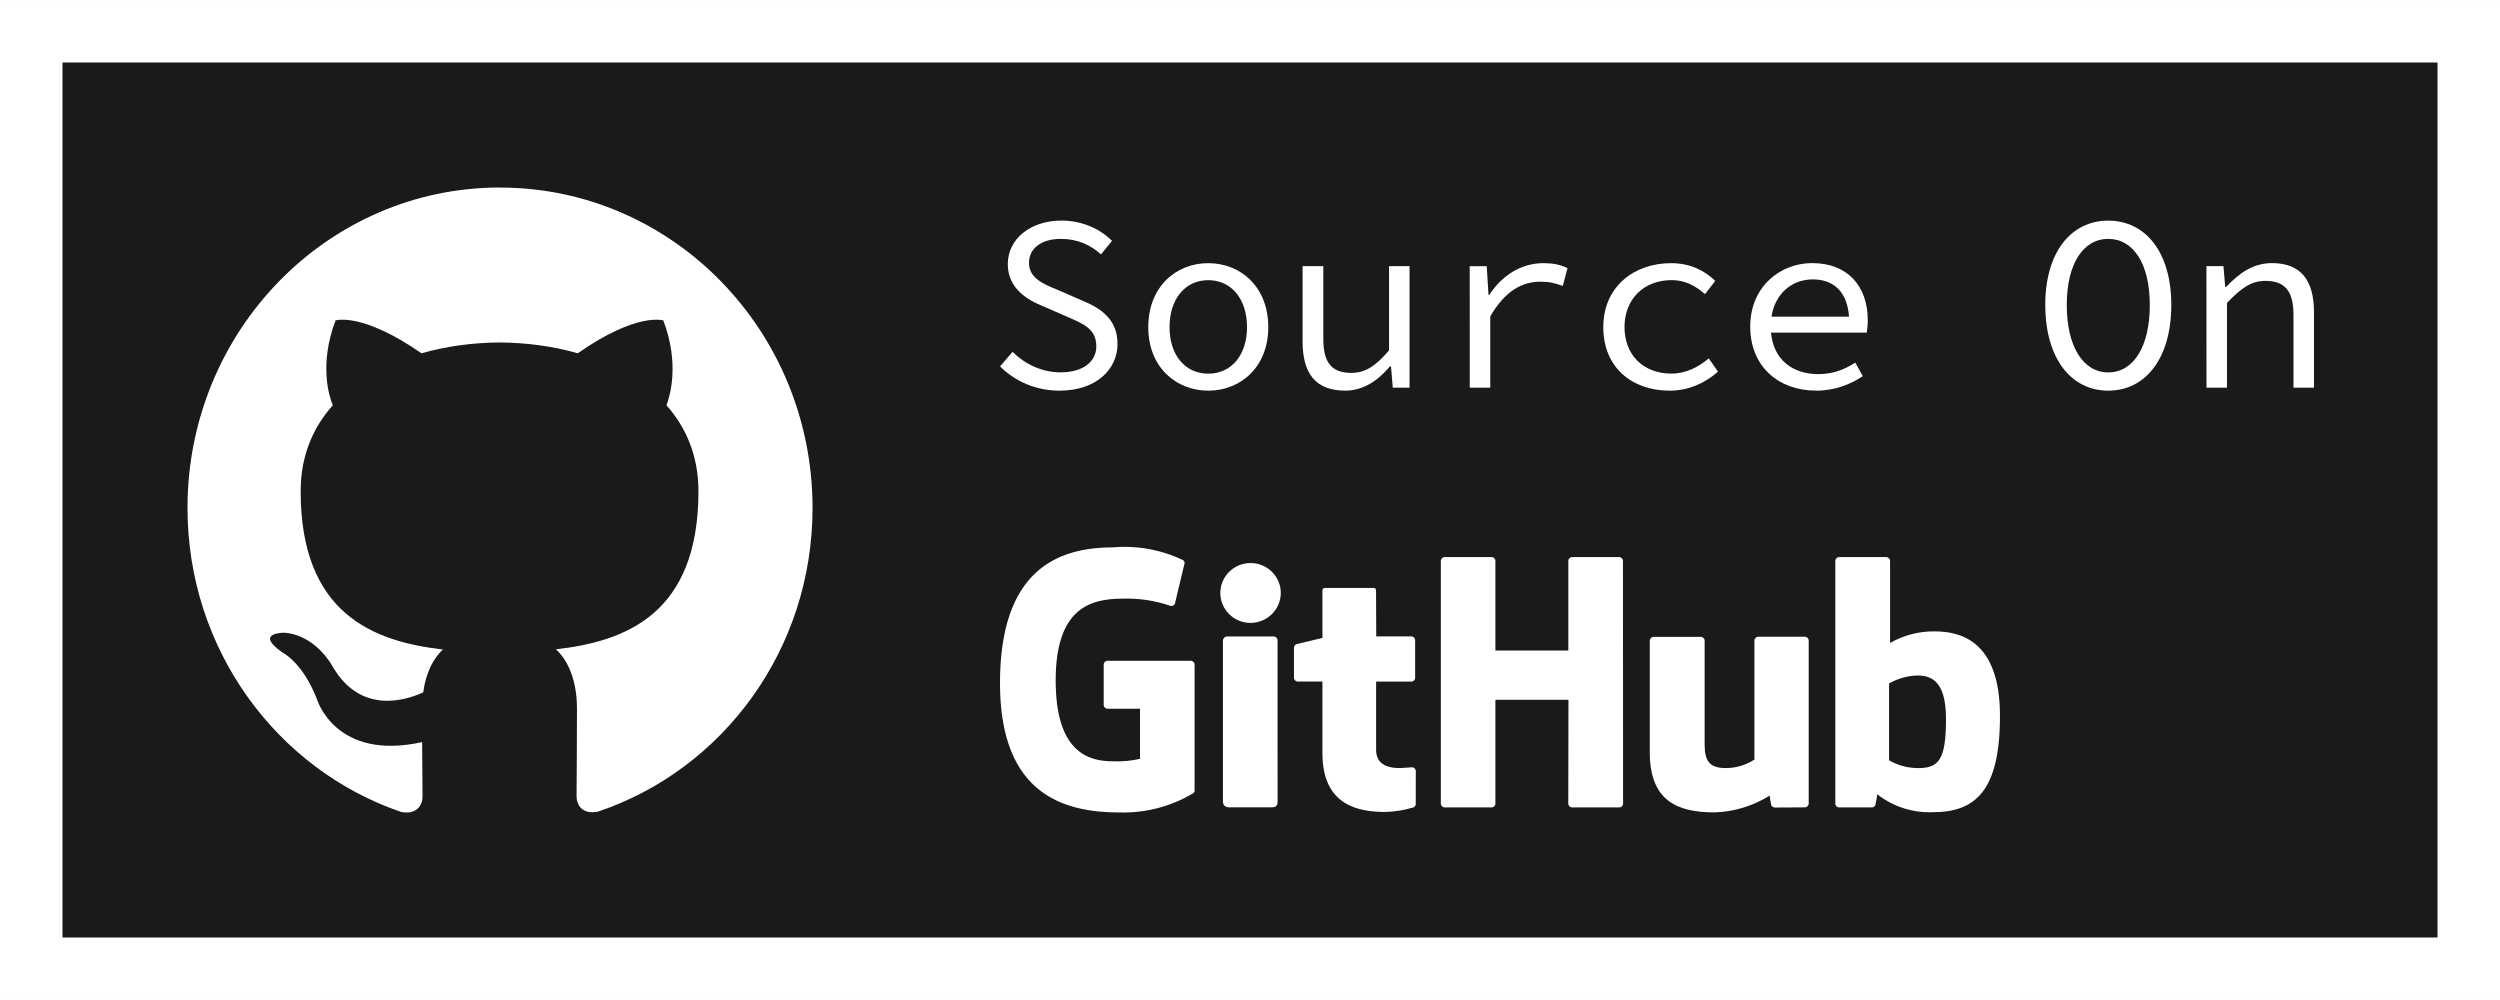
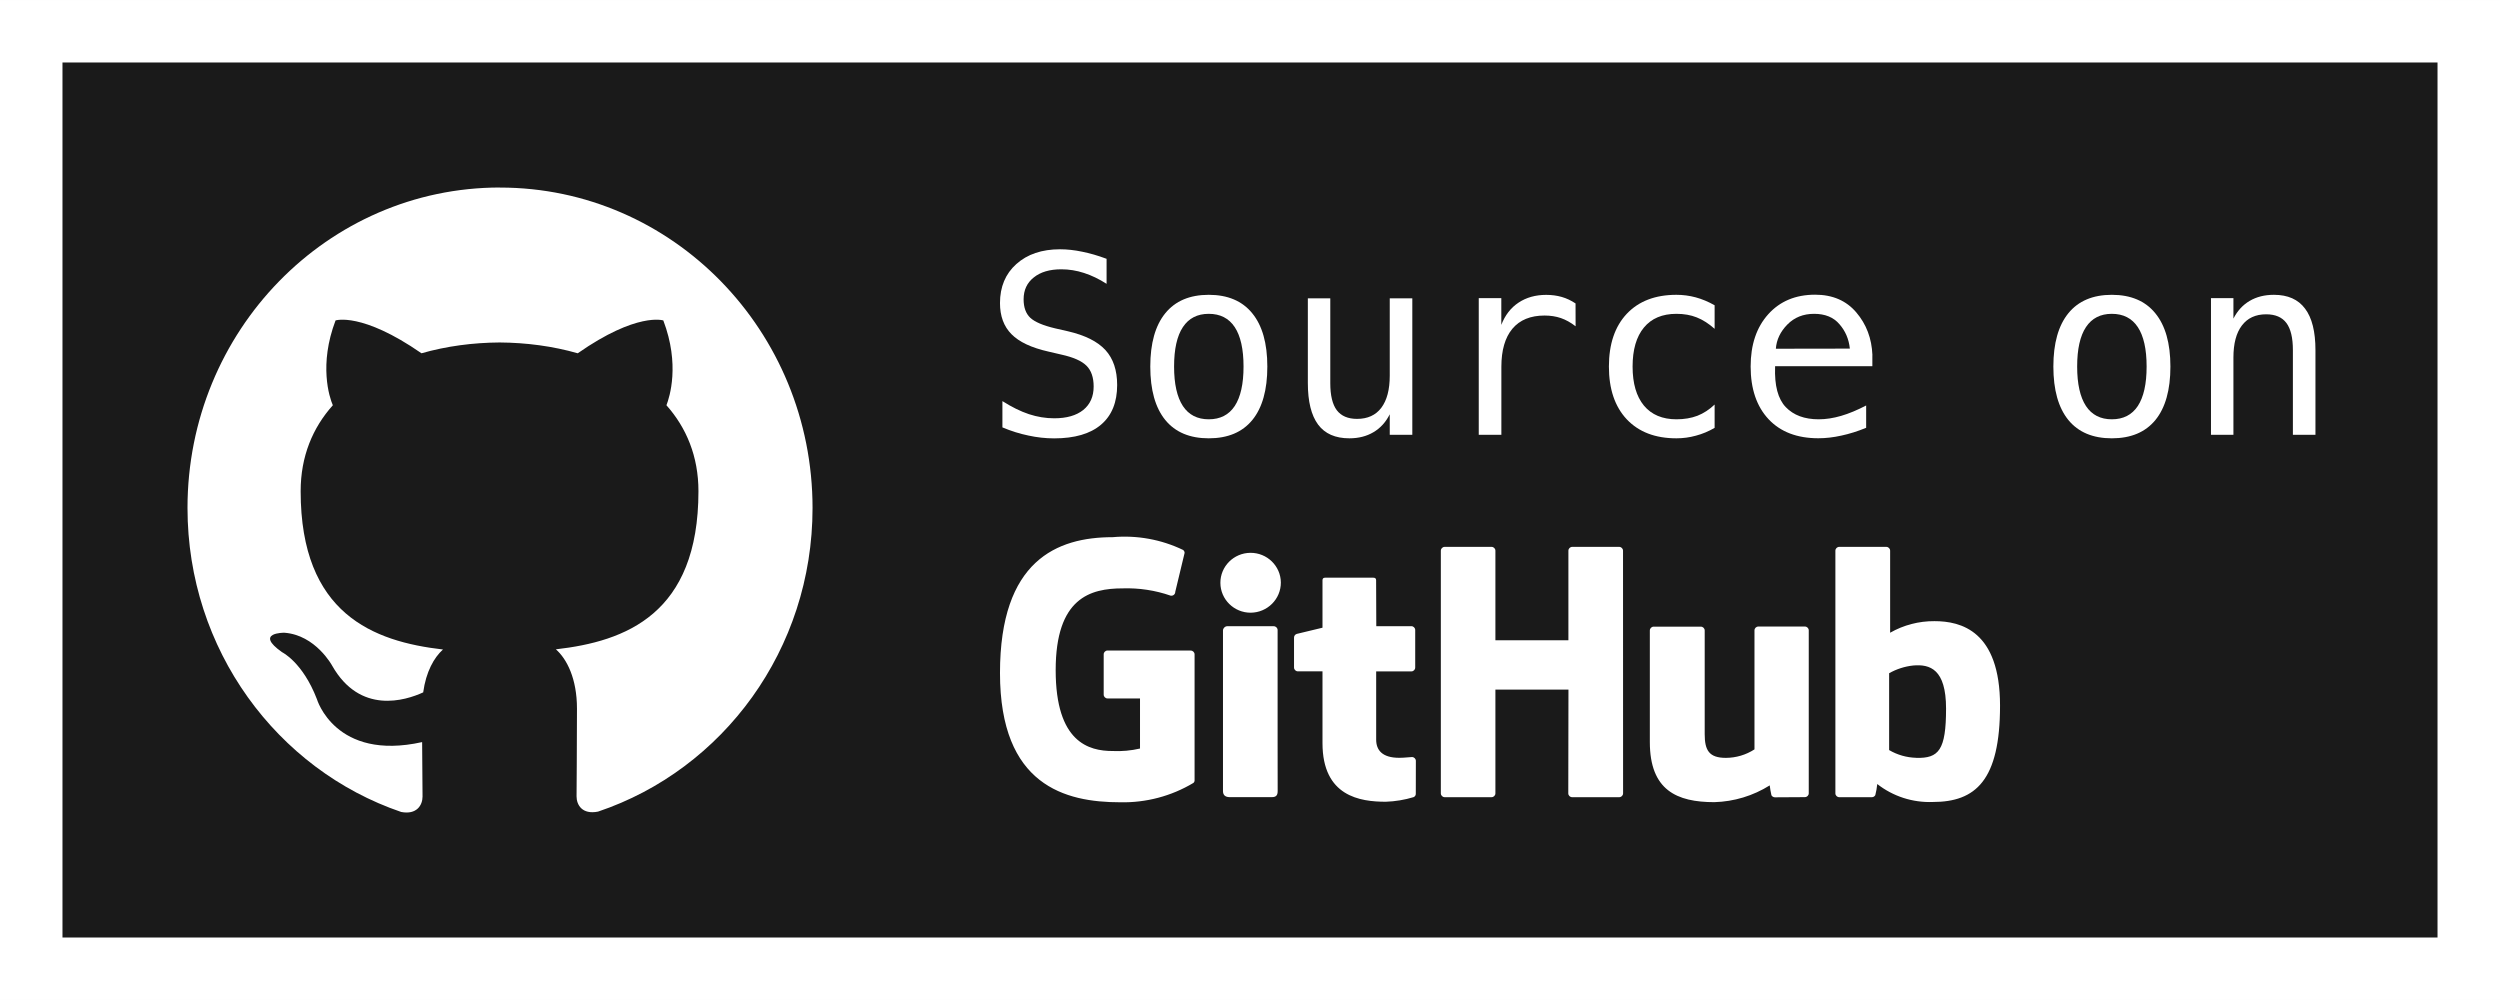
<svg xmlns="http://www.w3.org/2000/svg" width="160" height="64" viewBox="0 0 42.333 16.933" version="1.1" id="svg5" xml:space="preserve">
  <defs id="defs2">
    <clipPath clipPathUnits="userSpaceOnUse" id="clipPath700">
      <g id="g704" transform="translate(-177.2812,-151.0127)">
        <path d="M 0,576 H 576 V 0 H 0 Z" id="path702" />
      </g>
    </clipPath>
    <clipPath clipPathUnits="userSpaceOnUse" id="clipPath694">
      <g id="g698" transform="translate(-333.2646,-187.751)">
        <path d="M 0,576 H 576 V 0 H 0 Z" id="path696" />
      </g>
    </clipPath>
    <clipPath clipPathUnits="userSpaceOnUse" id="clipPath688">
      <g id="g692" transform="translate(-209.4404,-176.0498)">
        <path d="M 0,576 H 576 V 0 H 0 Z" id="path690" />
      </g>
    </clipPath>
    <clipPath clipPathUnits="userSpaceOnUse" id="clipPath682">
      <g id="g686" transform="translate(-208.2217,-117.3857)">
        <path d="M 0,576 H 576 V 0 H 0 Z" id="path684" />
      </g>
    </clipPath>
    <clipPath clipPathUnits="userSpaceOnUse" id="clipPath676">
      <g id="g680" transform="translate(-398.0322,-159.8369)">
        <path d="M 0,576 H 576 V 0 H 0 Z" id="path678" />
      </g>
    </clipPath>
    <clipPath clipPathUnits="userSpaceOnUse" id="clipPath670">
      <g id="g674" transform="translate(-437.584,-111.5947)">
        <path d="M 0,576 H 576 V 0 H 0 Z" id="path672" />
      </g>
    </clipPath>
    <clipPath clipPathUnits="userSpaceOnUse" id="clipPath664">
      <g id="g668" transform="translate(-257.2017,-159.9785)">
        <path d="M 0,576 H 576 V 0 H 0 Z" id="path666" />
      </g>
    </clipPath>
  </defs>
  <g id="layer1">
    <rect style="fill:#1a1a1a;stroke-width:0.265" id="rect111" width="42.333" height="16.933" x="0" y="0" />
    <path d="M 8.467,3.175 C 5.543,3.175 3.175,5.605 3.175,8.601 c 0,2.398 1.516,4.431 3.618,5.148 0.265,0.051 0.362,-0.117 0.362,-0.261 0,-0.129 -0.004,-0.47 -0.007,-0.922 -1.472,0.327 -1.782,-0.728 -1.782,-0.728 -0.241,-0.626 -0.589,-0.794 -0.589,-0.794 -0.479,-0.336 0.037,-0.33 0.037,-0.33 0.531,0.038 0.811,0.559 0.811,0.559 0.472,0.83 1.239,0.59 1.541,0.451 0.048,-0.351 0.184,-0.59 0.335,-0.726 C 6.326,10.863 5.091,10.397 5.091,8.318 c 0,-0.592 0.205,-1.076 0.545,-1.456 -0.06,-0.137 -0.238,-0.689 0.046,-1.436 0,0 0.443,-0.146 1.455,0.556 0.423,-0.121 0.873,-0.18 1.323,-0.183 0.45,0.003 0.9,0.062 1.323,0.183 1.005,-0.702 1.449,-0.556 1.449,-0.556 0.284,0.747 0.106,1.299 0.053,1.436 0.337,0.38 0.542,0.864 0.542,1.456 0,2.084 -1.237,2.543 -2.414,2.677 0.185,0.163 0.357,0.496 0.357,1.004 0,0.726 -0.007,1.309 -0.007,1.486 0,0.142 0.093,0.312 0.364,0.258 2.117,-0.712 3.632,-2.746 3.632,-5.141 0,-2.997 -2.369,-5.426 -5.292,-5.426" id="path115" style="fill:#ffffff;stroke-width:0.447" />
-     <g aria-label="Source On" id="text288" style="font-size:4.233px;line-height:1.25;stroke-width:0.265">
-       <path d="m 17.941,6.615 c 0.61,0 0.982,-0.351 0.982,-0.792 0,-0.411 -0.271,-0.601 -0.614,-0.741 L 17.92,4.913 C 17.683,4.815 17.424,4.718 17.424,4.451 c 0,-0.25 0.216,-0.406 0.538,-0.406 0.288,0 0.5,0.102 0.682,0.262 l 0.186,-0.229 c -0.203,-0.203 -0.508,-0.343 -0.855,-0.343 -0.529,0 -0.91,0.313 -0.91,0.737 0,0.406 0.322,0.605 0.601,0.715 l 0.398,0.174 c 0.284,0.123 0.5,0.207 0.5,0.504 0,0.258 -0.224,0.44 -0.605,0.44 -0.318,0 -0.605,-0.14 -0.813,-0.347 l -0.212,0.246 c 0.25,0.25 0.601,0.411 1.008,0.411 z" style="font-family:'Source Code Pro';-inkscape-font-specification:'Source Code Pro';fill:#ffffff" id="path4273" />
-       <path d="m 20.46,6.615 c 0.542,0 1.016,-0.394 1.016,-1.075 0,-0.69 -0.474,-1.084 -1.016,-1.084 -0.542,0 -1.016,0.394 -1.016,1.084 0,0.682 0.474,1.075 1.016,1.075 z m 0,-0.288 c -0.394,0 -0.656,-0.317 -0.656,-0.787 0,-0.474 0.262,-0.796 0.656,-0.796 0.394,0 0.656,0.322 0.656,0.796 0,0.47 -0.262,0.787 -0.656,0.787 z" style="font-family:'Source Code Pro';-inkscape-font-specification:'Source Code Pro';fill:#ffffff" id="path4275" />
-       <path d="m 22.771,6.615 c 0.318,0 0.559,-0.169 0.766,-0.411 h 0.017 l 0.03,0.36 h 0.284 V 4.506 h -0.347 v 1.427 c -0.229,0.267 -0.402,0.381 -0.639,0.381 -0.343,0 -0.474,-0.186 -0.474,-0.576 v -1.232 h -0.351 v 1.278 c 0,0.542 0.224,0.83 0.715,0.83 z" style="font-family:'Source Code Pro';-inkscape-font-specification:'Source Code Pro';fill:#ffffff" id="path4277" />
-       <path d="m 24.888,6.564 h 0.347 v -1.206 c 0.246,-0.428 0.538,-0.588 0.847,-0.588 0.161,0 0.237,0.021 0.381,0.072 l 0.08,-0.301 c -0.127,-0.064 -0.254,-0.085 -0.406,-0.085 -0.381,0 -0.703,0.207 -0.919,0.538 h -0.013 l -0.03,-0.487 h -0.288 z" style="font-family:'Source Code Pro';-inkscape-font-specification:'Source Code Pro';fill:#ffffff" id="path4279" />
-       <path d="m 28.274,6.615 c 0.305,0 0.588,-0.119 0.817,-0.322 L 28.935,6.068 c -0.169,0.144 -0.381,0.258 -0.635,0.258 -0.474,0 -0.792,-0.317 -0.792,-0.787 0,-0.474 0.326,-0.796 0.8,-0.796 0.216,0 0.394,0.089 0.563,0.237 L 29.045,4.756 C 28.876,4.591 28.63,4.456 28.296,4.456 c -0.622,0 -1.147,0.394 -1.147,1.084 0,0.682 0.483,1.075 1.126,1.075 z" style="font-family:'Source Code Pro';-inkscape-font-specification:'Source Code Pro';fill:#ffffff" id="path4281" />
-       <path d="m 30.747,6.615 c 0.33,0 0.593,-0.11 0.796,-0.246 l -0.127,-0.229 c -0.186,0.119 -0.381,0.195 -0.627,0.195 -0.428,0 -0.758,-0.237 -0.8,-0.703 h 1.621 c 0.009,-0.055 0.017,-0.131 0.017,-0.212 0,-0.58 -0.347,-0.965 -0.94,-0.965 -0.55,0 -1.05,0.406 -1.05,1.075 0,0.686 0.491,1.084 1.109,1.084 z m -0.051,-1.884 c 0.351,0 0.584,0.207 0.614,0.631 H 29.997 C 30.061,4.955 30.357,4.731 30.696,4.731 Z" style="font-family:'Source Code Pro';-inkscape-font-specification:'Source Code Pro';fill:#ffffff" id="path4283" />
-       <path d="m 35.7,6.615 c 0.627,0 1.067,-0.542 1.067,-1.452 0,-0.897 -0.44,-1.427 -1.067,-1.427 -0.627,0 -1.067,0.529 -1.067,1.427 0,0.91 0.44,1.452 1.067,1.452 z m 0,-0.309 c -0.423,0 -0.703,-0.432 -0.703,-1.143 0,-0.698 0.279,-1.118 0.703,-1.118 0.423,0 0.703,0.419 0.703,1.118 0,0.711 -0.279,1.143 -0.703,1.143 z" style="font-family:'Source Code Pro';-inkscape-font-specification:'Source Code Pro';fill:#ffffff" id="path4285" />
-       <path d="m 37.363,6.564 h 0.347 V 5.129 c 0.241,-0.25 0.406,-0.373 0.652,-0.373 0.339,0 0.474,0.186 0.474,0.576 v 1.232 h 0.347 V 5.285 c 0,-0.542 -0.224,-0.83 -0.711,-0.83 -0.322,0 -0.559,0.174 -0.775,0.402 h -0.017 l -0.03,-0.351 h -0.288 z" style="font-family:'Source Code Pro';-inkscape-font-specification:'Source Code Pro';fill:#ffffff" id="path4287" />
+     <path id="rect1058" style="fill:#ffffff;stroke-width:0.299" d="M 0 0 L 0 1.058 L 0 15.875 L 0 16.14 L 0 16.933 L 42.333 16.933 L 42.333 16.14 L 42.333 15.875 L 42.333 0.794 L 42.333 0 L 0 0 z M 1.058 1.058 L 41.275 1.058 L 41.275 15.875 L 1.058 15.875 L 1.058 1.058 z " />
+     <path id="path3882" style="fill:#ffffff;stroke-width:1.313" d="m 20.162,11.015 h -1.407 a 0.066,0.065 0 0 0 -0.066,0.065 v 0.682 a 0.066,0.065 0 0 0 0.066,0.065 h 0.549 v 0.848 a 1.673,1.655 0 0 1 -0.463,0.042 c -0.403,0 -0.965,-0.146 -0.965,-1.369 0,-1.223 0.585,-1.385 1.135,-1.385 a 2.231,2.208 0 0 1 0.811,0.123 0.066,0.065 0 0 0 0.079,-0.065 L 20.059,9.363 A 0.062,0.061 0 0 0 20.033,9.312 2.264,2.241 0 0 0 18.841,9.096 c -0.944,0 -1.908,0.395 -1.908,2.3 0,1.905 1.105,2.189 2.036,2.189 a 2.292,2.268 0 0 0 1.238,-0.327 0.057,0.056 0 0 0 0.021,-0.05 v -2.127 a 0.066,0.065 0 0 0 -0.066,-0.065 z M 27.483,9.325 a 0.066,0.065 0 0 0 -0.066,-0.065 h -0.793 a 0.066,0.065 0 0 0 -0.066,0.065 v 1.517 H 25.322 V 9.325 a 0.066,0.065 0 0 0 -0.066,-0.065 h -0.792 a 0.066,0.065 0 0 0 -0.066,0.065 v 4.109 a 0.066,0.065 0 0 0 0.066,0.065 h 0.792 a 0.066,0.065 0 0 0 0.066,-0.065 V 11.677 h 1.237 l -0.003,1.757 a 0.066,0.065 0 0 0 0.066,0.065 h 0.796 a 0.066,0.065 0 0 0 0.066,-0.065 z m -5.794,0.538 a 0.512,0.507 0 1 0 -0.511,0.512 0.515,0.51 0 0 0 0.511,-0.512 z m -0.055,2.702 v -1.896 a 0.066,0.065 0 0 0 -0.066,-0.065 h -0.792 a 0.075,0.074 0 0 0 -0.067,0.073 v 2.718 c 0,0.078 0.05,0.103 0.115,0.103 h 0.713 c 0.079,0 0.098,-0.039 0.098,-0.105 z m 8.929,-1.956 h -0.788 a 0.066,0.065 0 0 0 -0.066,0.065 v 2.015 a 0.888,0.879 0 0 1 -0.484,0.144 c -0.284,0 -0.359,-0.127 -0.359,-0.401 v -1.756 a 0.066,0.065 0 0 0 -0.066,-0.065 h -0.797 a 0.066,0.065 0 0 0 -0.066,0.065 v 1.889 c 0,0.818 0.459,1.018 1.093,1.018 a 1.846,1.827 0 0 0 0.937,-0.284 1.682,1.665 0 0 0 0.029,0.167 0.069,0.068 0 0 0 0.058,0.035 l 0.508,-0.003 a 0.066,0.065 0 0 0 0.066,-0.065 v -2.759 a 0.066,0.065 0 0 0 -0.066,-0.065 z m 2.194,-0.091 a 1.48,1.465 0 0 0 -0.751,0.196 V 9.325 a 0.066,0.065 0 0 0 -0.066,-0.065 h -0.795 a 0.066,0.065 0 0 0 -0.066,0.065 v 4.109 a 0.066,0.065 0 0 0 0.066,0.065 h 0.552 a 0.066,0.065 0 0 0 0.058,-0.035 1.284,1.271 0 0 0 0.033,-0.188 1.426,1.411 0 0 0 0.941,0.304 c 0.723,0 1.138,-0.363 1.138,-1.631 0,-1.267 -0.663,-1.431 -1.11,-1.431 z m -0.31,2.314 a 0.945,0.936 0 0 1 -0.458,-0.131 v -1.301 a 1.047,1.036 0 0 1 0.407,-0.131 c 0.284,-0.025 0.557,0.06 0.557,0.729 0,0.706 -0.124,0.845 -0.506,0.835 z m -8.548,-2.229 h -0.594 l -0.003,-0.777 c 0,-0.03 -0.014,-0.044 -0.049,-0.044 h -0.812 c -0.032,0 -0.047,0.013 -0.047,0.043 v 0.804 l -0.436,0.105 a 0.066,0.065 0 0 0 -0.046,0.063 v 0.506 a 0.066,0.065 0 0 0 0.066,0.065 h 0.416 v 1.215 c 0,0.904 0.639,0.993 1.072,0.993 a 1.815,1.797 0 0 0 0.471,-0.078 0.061,0.06 0 0 0 0.037,-0.057 l 0.001,-0.557 a 0.066,0.065 0 0 0 -0.066,-0.065 c -0.034,0 -0.124,0.013 -0.215,0.013 -0.292,0 -0.391,-0.133 -0.391,-0.308 v -1.155 h 0.595 a 0.066,0.065 0 0 0 0.066,-0.065 V 10.668 a 0.066,0.065 0 0 0 -0.066,-0.065 z" />
+     <g aria-label="Source on" id="text382" style="font-size:4.233px;font-family:'MesloLGS NF';-inkscape-font-specification:'MesloLGS NF';fill:#00877e;stroke-width:0.265">
+       <path d="m 18.738,4.382 v 0.424 q -0.19,-0.122 -0.382,-0.184 -0.19,-0.062 -0.384,-0.062 -0.296,0 -0.467,0.138 -0.172,0.136 -0.172,0.37 0,0.205 0.112,0.312 0.114,0.107 0.422,0.18 l 0.219,0.05 q 0.434,0.101 0.633,0.318 0.198,0.217 0.198,0.591 0,0.44 -0.273,0.672 -0.273,0.232 -0.794,0.232 -0.217,0 -0.436,-0.048 -0.219,-0.045 -0.44,-0.138 V 6.792 q 0.238,0.151 0.449,0.221 0.213,0.07 0.428,0.07 0.316,0 0.492,-0.141 0.176,-0.143 0.176,-0.397 0,-0.232 -0.122,-0.353 Q 18.275,6.071 17.975,6.005 L 17.752,5.953 Q 17.322,5.856 17.128,5.659 16.933,5.463 16.933,5.132 q 0,-0.413 0.277,-0.661 0.279,-0.25 0.74,-0.25 0.178,0 0.374,0.041 0.196,0.039 0.413,0.12 z" style="fill:#ffffff" id="path630" />
+       <path d="m 20.468,5.314 q -0.289,0 -0.438,0.225 -0.149,0.225 -0.149,0.668 0,0.44 0.149,0.668 0.149,0.225 0.438,0.225 0.291,0 0.44,-0.225 0.149,-0.227 0.149,-0.668 0,-0.442 -0.149,-0.668 -0.149,-0.225 -0.44,-0.225 z m 0,-0.322 q 0.482,0 0.736,0.312 0.256,0.312 0.256,0.903 0,0.593 -0.254,0.905 -0.254,0.31 -0.738,0.31 -0.482,0 -0.736,-0.31 -0.254,-0.312 -0.254,-0.905 0,-0.591 0.254,-0.903 0.254,-0.312 0.736,-0.312 z" style="fill:#ffffff" id="path632" />
+       <path d="M 22.146,6.486 V 5.052 h 0.38 v 1.435 q 0,0.312 0.11,0.459 0.112,0.147 0.343,0.147 0.269,0 0.411,-0.188 0.143,-0.19 0.143,-0.544 V 5.052 h 0.382 V 7.363 H 23.533 V 7.015 q -0.101,0.201 -0.277,0.304 -0.174,0.103 -0.407,0.103 -0.356,0 -0.529,-0.232 -0.174,-0.234 -0.174,-0.705 z" style="fill:#ffffff" id="path634" />
+       <path d="M 26.68,5.525 Q 26.558,5.43 26.431,5.386 26.305,5.343 26.154,5.343 q -0.356,0 -0.544,0.223 Q 25.423,5.79 25.423,6.211 V 7.363 H 25.04 V 5.048 h 0.382 v 0.453 q 0.095,-0.246 0.291,-0.376 0.198,-0.132 0.469,-0.132 0.141,0 0.263,0.035 0.122,0.035 0.234,0.11 z" style="fill:#ffffff" id="path636" />
+       <path d="m 29.034,7.245 q -0.153,0.089 -0.316,0.132 -0.161,0.045 -0.331,0.045 -0.537,0 -0.841,-0.322 -0.302,-0.322 -0.302,-0.893 0,-0.571 0.302,-0.893 0.304,-0.322 0.841,-0.322 0.167,0 0.327,0.043 0.159,0.043 0.32,0.134 V 5.568 q -0.151,-0.134 -0.304,-0.194 -0.151,-0.06 -0.343,-0.06 -0.358,0 -0.55,0.232 -0.192,0.232 -0.192,0.661 0,0.428 0.192,0.661 0.194,0.232 0.55,0.232 0.198,0 0.356,-0.06 0.157,-0.062 0.291,-0.19 z" style="fill:#ffffff" id="path638" />
+       <path d="m 31.705,6.015 v 0.186 h -1.647 v 0.012 q -0.017,0.473 0.18,0.68 0.198,0.207 0.558,0.207 0.182,0 0.38,-0.058 0.198,-0.058 0.424,-0.176 v 0.378 q -0.217,0.089 -0.42,0.132 -0.201,0.045 -0.389,0.045 -0.54,0 -0.843,-0.322 -0.304,-0.325 -0.304,-0.893 0,-0.554 0.298,-0.885 0.298,-0.331 0.794,-0.331 0.442,0 0.697,0.3 0.256,0.3 0.273,0.723 z M 31.324,5.903 q -0.025,-0.24 -0.176,-0.413 -0.149,-0.176 -0.43,-0.176 -0.275,0 -0.453,0.182 -0.178,0.182 -0.194,0.409 z" style="fill:#ffffff" id="path640" />
+       <path d="m 35.76,5.314 q -0.289,0 -0.438,0.225 -0.149,0.225 -0.149,0.668 0,0.44 0.149,0.668 0.149,0.225 0.438,0.225 0.291,0 0.44,-0.225 0.149,-0.227 0.149,-0.668 0,-0.442 -0.149,-0.668 -0.149,-0.225 -0.44,-0.225 z m 0,-0.322 q 0.482,0 0.736,0.312 0.256,0.312 0.256,0.903 0,0.593 -0.254,0.905 -0.254,0.31 -0.738,0.31 -0.482,0 -0.736,-0.31 -0.254,-0.312 -0.254,-0.905 0,-0.591 0.254,-0.903 0.254,-0.312 0.736,-0.312 z" style="fill:#ffffff" id="path642" />
+       <path d="M 39.208,5.928 V 7.363 H 38.826 V 5.928 q 0,-0.312 -0.11,-0.459 -0.11,-0.147 -0.343,-0.147 -0.267,0 -0.411,0.19 -0.143,0.188 -0.143,0.542 V 7.363 H 37.439 V 5.048 h 0.38 v 0.347 q 0.101,-0.198 0.275,-0.3 0.174,-0.103 0.411,-0.103 0.353,0 0.527,0.234 0.176,0.232 0.176,0.703 z" style="fill:#ffffff" id="path644" />
    </g>
-     <path id="rect1058" style="fill:#ffffff;stroke-width:0.299" d="M 0 0 L 0 1.058 L 0 15.875 L 0 16.14 L 0 16.933 L 42.333 16.933 L 42.333 16.14 L 42.333 15.875 L 42.333 0.794 L 42.333 0 L 0 0 z M 1.058 1.058 L 41.275 1.058 L 41.275 15.875 L 1.058 15.875 L 1.058 1.058 z " />
-     <path id="path3882" style="fill:#ffffff;stroke-width:1.313" d="m 20.162,11.189 h -1.407 a 0.066,0.065 0 0 0 -0.066,0.065 v 0.682 a 0.066,0.065 0 0 0 0.066,0.065 h 0.549 v 0.848 a 1.673,1.655 0 0 1 -0.463,0.042 c -0.403,0 -0.965,-0.146 -0.965,-1.369 0,-1.223 0.585,-1.385 1.135,-1.385 a 2.231,2.208 0 0 1 0.811,0.123 0.066,0.065 0 0 0 0.079,-0.065 l 0.158,-0.659 a 0.062,0.061 0 0 0 -0.026,-0.051 2.264,2.241 0 0 0 -1.192,-0.216 c -0.944,0 -1.908,0.395 -1.908,2.3 0,1.905 1.105,2.189 2.036,2.189 a 2.292,2.268 0 0 0 1.238,-0.327 0.057,0.056 0 0 0 0.021,-0.05 v -2.127 a 0.066,0.065 0 0 0 -0.066,-0.065 z m 7.32,-1.691 a 0.066,0.065 0 0 0 -0.066,-0.065 h -0.793 a 0.066,0.065 0 0 0 -0.066,0.065 V 11.015 H 25.322 V 9.498 a 0.066,0.065 0 0 0 -0.066,-0.065 h -0.792 a 0.066,0.065 0 0 0 -0.066,0.065 v 4.109 a 0.066,0.065 0 0 0 0.066,0.065 h 0.792 a 0.066,0.065 0 0 0 0.066,-0.065 V 11.85 h 1.237 l -0.003,1.757 a 0.066,0.065 0 0 0 0.066,0.065 h 0.796 a 0.066,0.065 0 0 0 0.066,-0.065 z M 21.688,10.036 a 0.512,0.507 0 1 0 -0.511,0.512 0.515,0.51 0 0 0 0.511,-0.512 z m -0.055,2.702 v -1.896 a 0.066,0.065 0 0 0 -0.066,-0.065 h -0.792 a 0.075,0.074 0 0 0 -0.067,0.073 v 2.718 c 0,0.078 0.05,0.103 0.115,0.103 h 0.713 c 0.079,0 0.098,-0.039 0.098,-0.105 z m 8.929,-1.956 h -0.788 a 0.066,0.065 0 0 0 -0.066,0.065 v 2.015 a 0.888,0.879 0 0 1 -0.484,0.144 c -0.284,0 -0.359,-0.127 -0.359,-0.401 v -1.756 a 0.066,0.065 0 0 0 -0.066,-0.065 h -0.797 a 0.066,0.065 0 0 0 -0.066,0.065 v 1.889 c 0,0.818 0.459,1.018 1.093,1.018 a 1.846,1.827 0 0 0 0.937,-0.284 1.682,1.665 0 0 0 0.029,0.167 0.069,0.068 0 0 0 0.058,0.035 l 0.508,-0.003 a 0.066,0.065 0 0 0 0.066,-0.065 v -2.759 a 0.066,0.065 0 0 0 -0.066,-0.065 z m 2.194,-0.091 a 1.48,1.465 0 0 0 -0.751,0.196 V 9.498 a 0.066,0.065 0 0 0 -0.066,-0.065 h -0.795 a 0.066,0.065 0 0 0 -0.066,0.065 v 4.109 a 0.066,0.065 0 0 0 0.066,0.065 h 0.552 a 0.066,0.065 0 0 0 0.058,-0.035 1.284,1.271 0 0 0 0.033,-0.188 1.426,1.411 0 0 0 0.941,0.304 c 0.723,0 1.138,-0.363 1.138,-1.631 0,-1.267 -0.663,-1.431 -1.11,-1.431 z M 32.446,13.005 A 0.945,0.936 0 0 1 31.988,12.874 v -1.301 a 1.047,1.036 0 0 1 0.407,-0.131 c 0.284,-0.025 0.557,0.06 0.557,0.729 0,0.706 -0.124,0.845 -0.506,0.835 z m -8.548,-2.229 h -0.594 l -0.003,-0.777 c 0,-0.03 -0.014,-0.044 -0.049,-0.044 h -0.812 c -0.032,0 -0.047,0.013 -0.047,0.043 v 0.804 l -0.436,0.105 a 0.066,0.065 0 0 0 -0.046,0.063 v 0.506 a 0.066,0.065 0 0 0 0.066,0.065 h 0.416 v 1.215 c 0,0.904 0.639,0.993 1.072,0.993 a 1.815,1.797 0 0 0 0.471,-0.078 0.061,0.06 0 0 0 0.037,-0.057 l 0.001,-0.557 a 0.066,0.065 0 0 0 -0.066,-0.065 c -0.034,0 -0.124,0.013 -0.215,0.013 -0.292,0 -0.391,-0.133 -0.391,-0.308 v -1.155 h 0.595 a 0.066,0.065 0 0 0 0.066,-0.065 V 10.841 a 0.066,0.065 0 0 0 -0.066,-0.065 z" />
  </g>
</svg>
